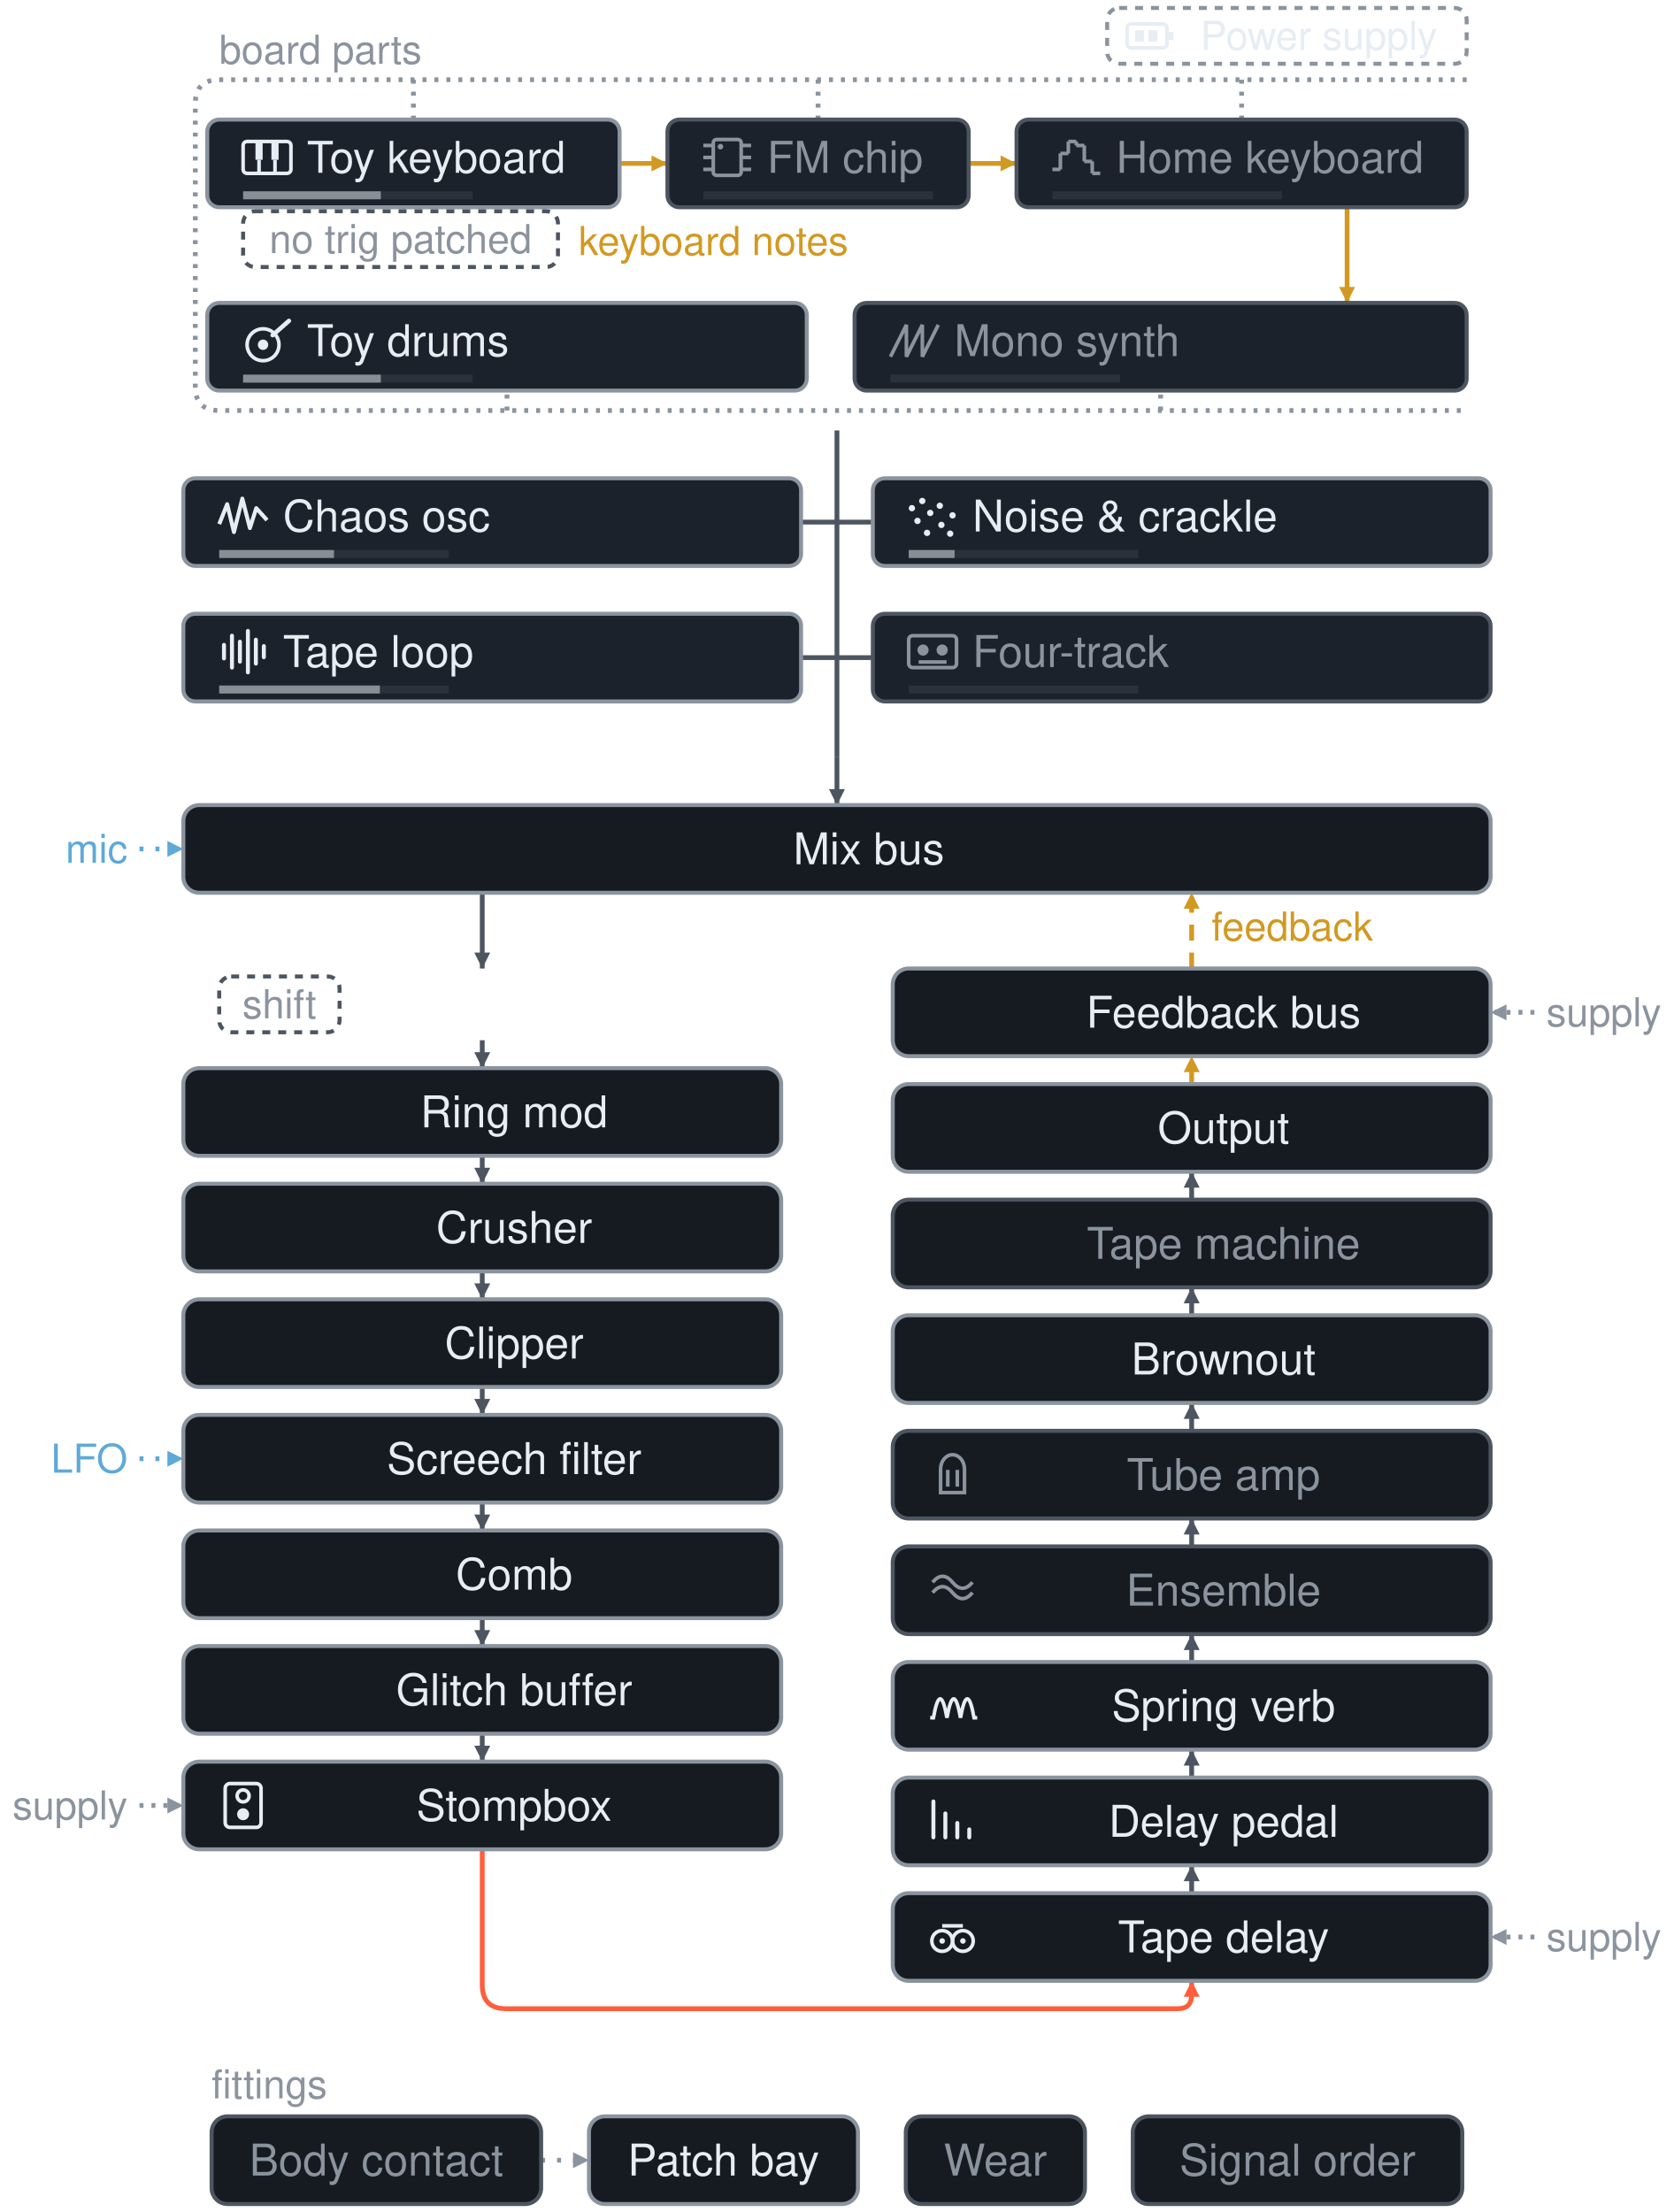
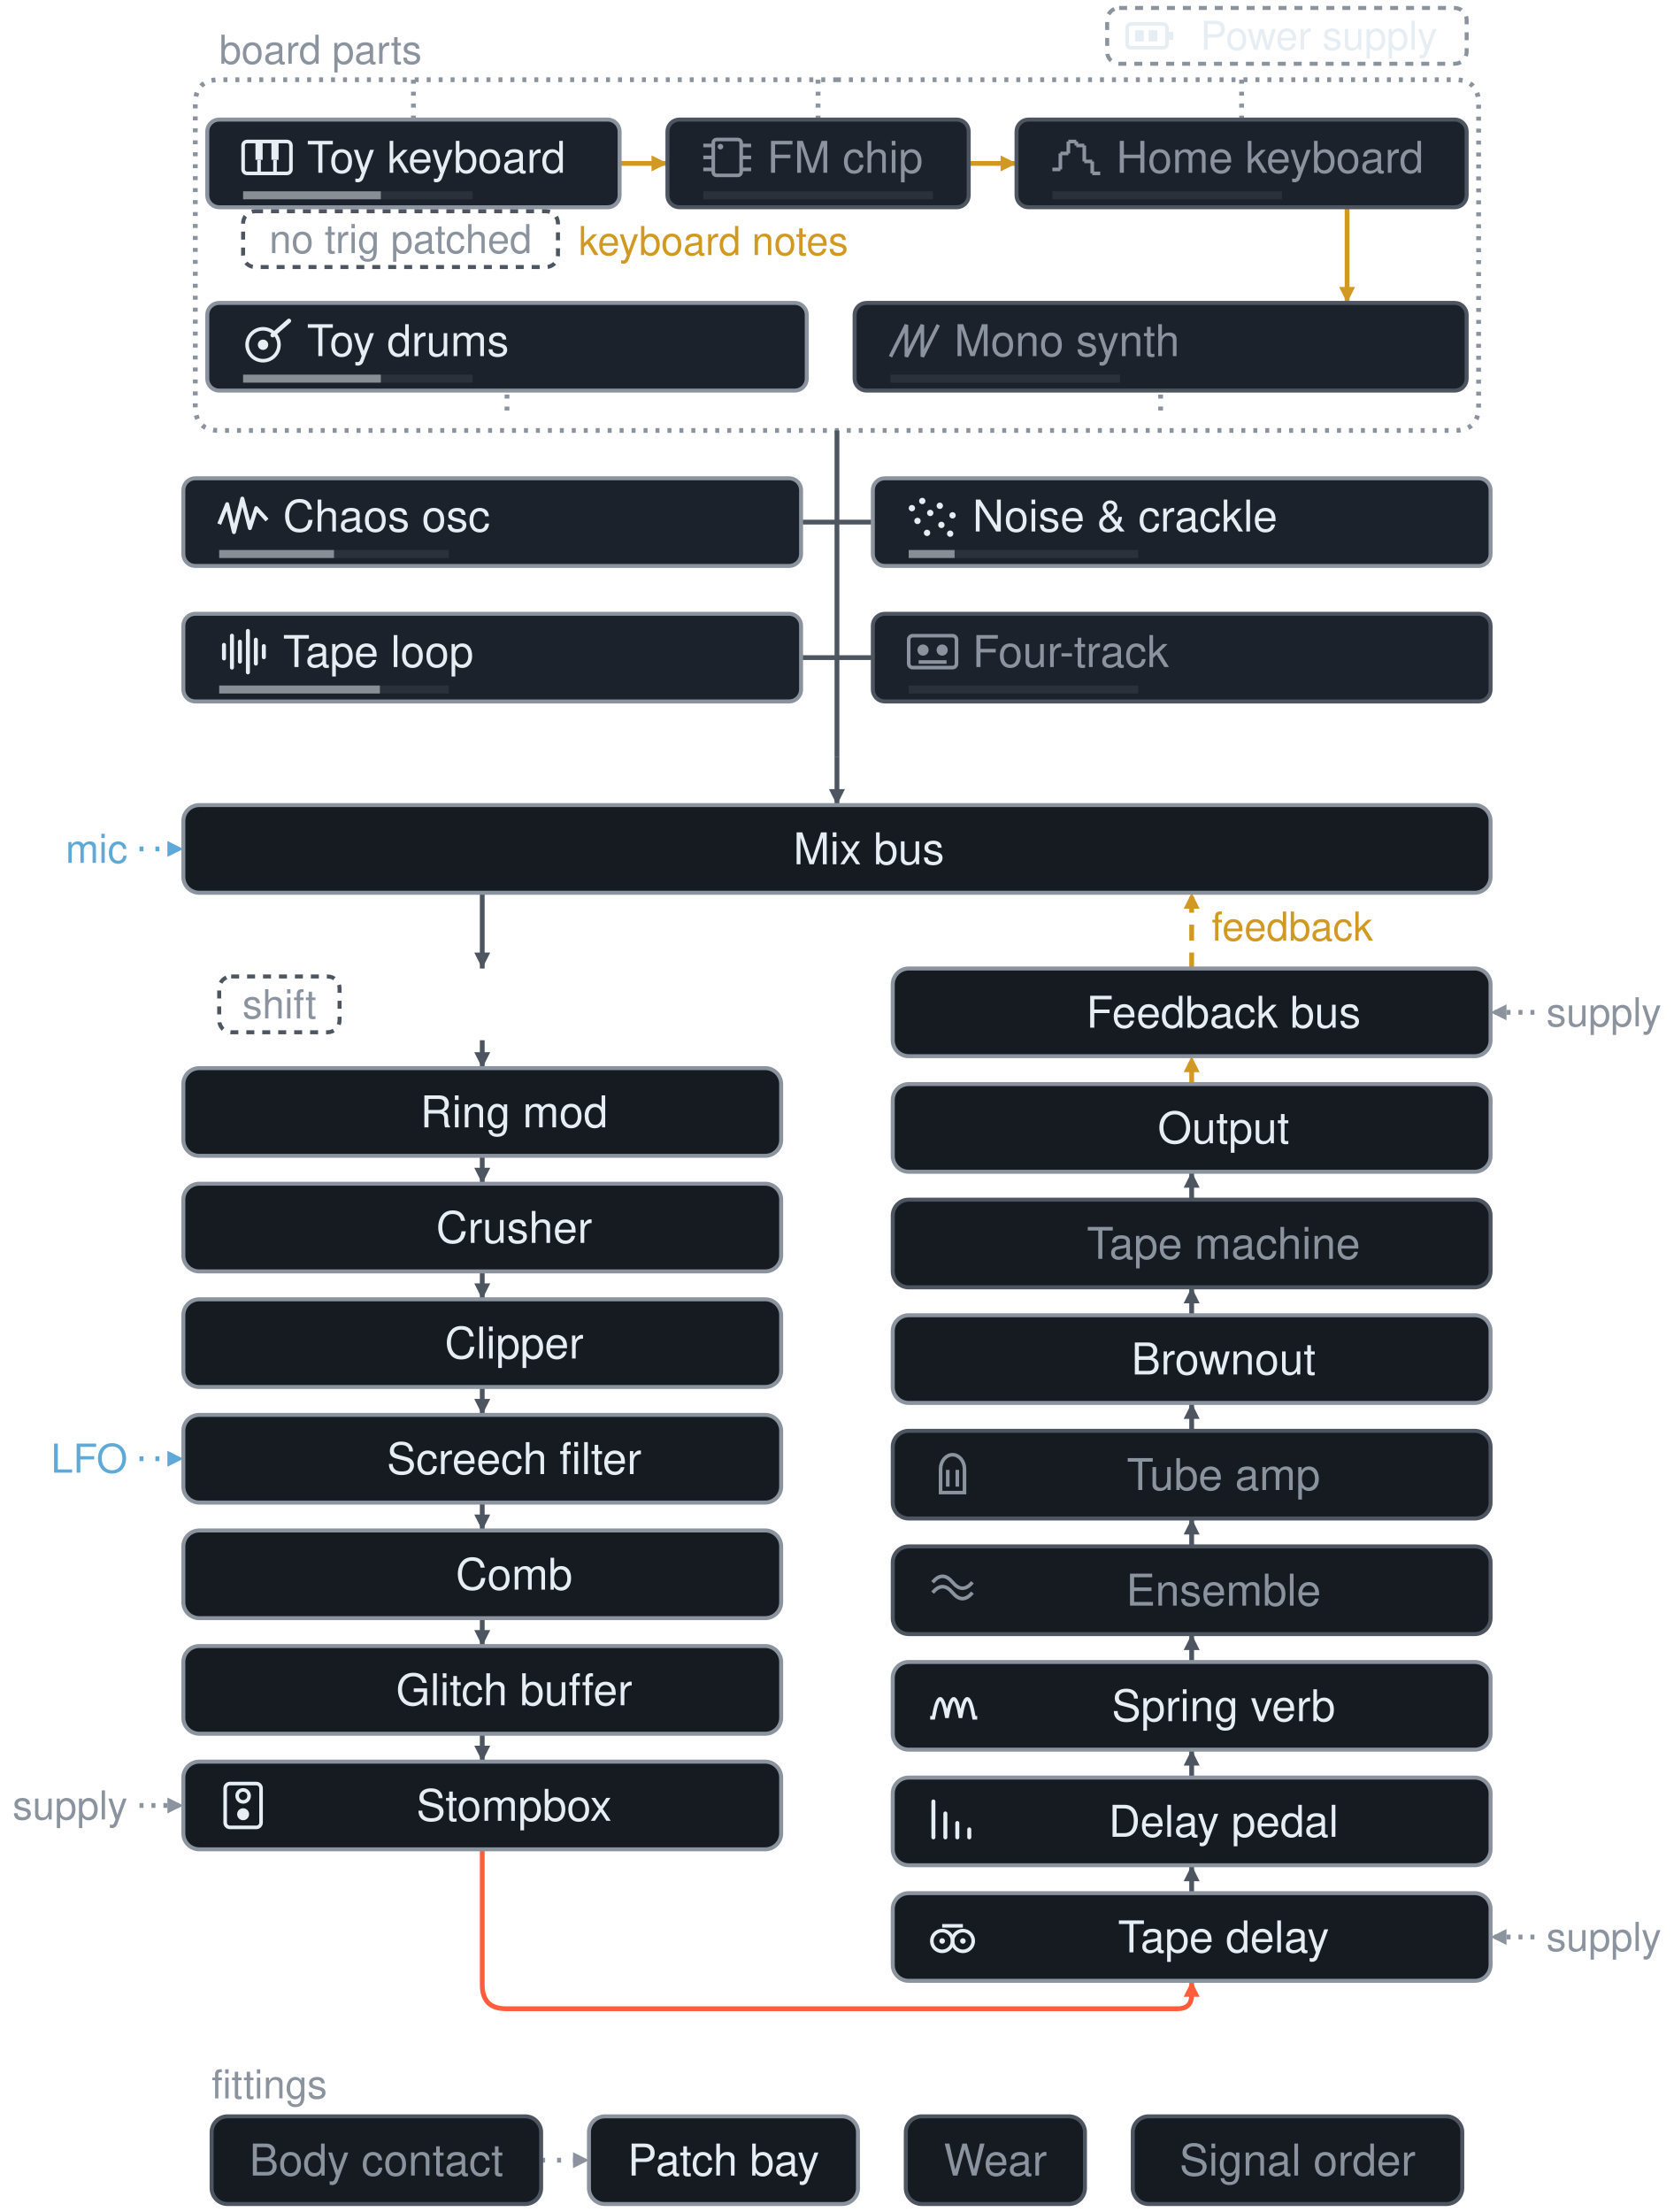
<svg xmlns="http://www.w3.org/2000/svg" viewBox="0 0 420 555" width="420" height="555" font-family="Helvetica, Arial, sans-serif">
  <g class="wire" data-wire="rail">
-     <path class="line" d="M 368 20 L 55 20 Q 49 20 49 26 L 49 97 Q 49 103 55 103 L 368 103" fill="none" stroke="#8b949e" stroke-width="1.2" stroke-dasharray="1 2" />
+     <path class="line" d="M 210 20 L 365 20 Q 371 20 371 26 L 371 102 Q 371 108 365 108 L 55 108 Q 49 108 49 102 L 49 26 Q 49 20 55 20 L 210 20" fill="none" stroke="#8b949e" stroke-width="1.2" stroke-dasharray="1 2" />
    <path class="head" d="" fill="#8b949e" />
  </g>
  <g class="wire" data-wire="rail-Toy_keyboard">
    <path class="line" d="M 103.73 20 L 103.73 30" fill="none" stroke="#8b949e" stroke-width="1.2" stroke-dasharray="1 2" />
    <path class="head" d="" fill="#8b949e" />
  </g>
  <g class="wire" data-wire="rail-Toy_drums">
    <path class="line" d="M 127.21 103 L 127.21 98" fill="none" stroke="#8b949e" stroke-width="1.2" stroke-dasharray="1 2" />
    <path class="head" d="" fill="#8b949e" />
  </g>
  <g class="wire" data-wire="rail-FM_chip">
    <path class="line" d="M 205.26 20 L 205.26 30" fill="none" stroke="#8b949e" stroke-width="1.2" stroke-dasharray="1 2" />
    <path class="head" d="" fill="#8b949e" />
  </g>
  <g class="wire" data-wire="rail-Home_keyboard">
    <path class="line" d="M 311.53 20 L 311.53 30" fill="none" stroke="#8b949e" stroke-width="1.2" stroke-dasharray="1 2" />
    <path class="head" d="" fill="#8b949e" />
  </g>
  <g class="wire" data-wire="rail-Mono_synth">
    <path class="line" d="M 291.21 103 L 291.21 98" fill="none" stroke="#8b949e" stroke-width="1.2" stroke-dasharray="1 2" />
    <path class="head" d="" fill="#8b949e" />
  </g>
  <g class="wire" data-wire="key-line">
    <path class="line" d="M 155.47 41 L 167.47 41" fill="none" stroke="#d29922" stroke-width="1.2" />
    <path class="head" d="M 167.47 41 L 163.47 43 L 163.47 39 Z" fill="#d29922" />
    <text x="179" y="64" fill="#d29922" font-size="10" text-anchor="middle">keyboard notes</text>
  </g>
  <g class="wire" data-wire="key-line-pcm">
    <path class="line" d="M 243.06 41 L 255.06 41" fill="none" stroke="#d29922" stroke-width="1.2" />
    <path class="head" d="M 255.06 41 L 251.06 43 L 251.06 39 Z" fill="#d29922" />
  </g>
  <g class="wire" data-wire="key-line-mono">
    <path class="line" d="M 338 52 L 338 76" fill="none" stroke="#d29922" stroke-width="1.2" />
    <path class="head" d="M 338 76 L 336 72 L 340 72 Z" fill="#d29922" />
  </g>
  <g class="wire" data-wire="board-out">
    <path class="line" d="M 210 108 L 210 190" fill="none" stroke="#4d5560" stroke-width="1.2" />
    <path class="head" d="" fill="#4d5560" />
  </g>
  <g class="wire" data-wire="Chaos_osc-out">
    <path class="line" d="M 201 131 L 210 131" fill="none" stroke="#4d5560" stroke-width="1.2" />
    <path class="head" d="" fill="#4d5560" />
  </g>
  <g class="wire" data-wire="Noise_crackle-out">
    <path class="line" d="M 219 131 L 210 131" fill="none" stroke="#4d5560" stroke-width="1.2" />
    <path class="head" d="" fill="#4d5560" />
  </g>
  <g class="wire" data-wire="Tape_loop-out">
    <path class="line" d="M 201 165 L 210 165" fill="none" stroke="#4d5560" stroke-width="1.2" />
    <path class="head" d="" fill="#4d5560" />
  </g>
  <g class="wire" data-wire="Four_track-out">
    <path class="line" d="M 219 165 L 210 165" fill="none" stroke="#4d5560" stroke-width="1.2" />
    <path class="head" d="" fill="#4d5560" />
  </g>
  <g class="wire" data-wire="collect-mix">
    <path class="line" d="M 210 190 L 210 202" fill="none" stroke="#4d5560" stroke-width="1.2" />
    <path class="head" d="M 210 202 L 208 198 L 212 198 Z" fill="#4d5560" />
  </g>
  <g class="wire" data-wire="mix-path">
    <path class="line" d="M 121 224 L 121 243" fill="none" stroke="#4d5560" stroke-width="1.2" />
    <path class="head" d="M 121 243 L 119 239 L 123 239 Z" fill="#4d5560" />
  </g>
  <g class="wire" data-wire="rack-Ring_mod">
    <path class="line" d="M 121 261 L 121 268" fill="none" stroke="#4d5560" stroke-width="1.2" />
    <path class="head" d="M 121 268 L 119 264 L 123 264 Z" fill="#4d5560" />
  </g>
  <g class="wire" data-wire="Ring_mod-Crusher">
    <path class="line" d="M 121 290 L 121 297" fill="none" stroke="#4d5560" stroke-width="1.2" />
    <path class="head" d="M 121 297 L 119 293 L 123 293 Z" fill="#4d5560" />
  </g>
  <g class="wire" data-wire="Crusher-Clipper">
    <path class="line" d="M 121 319 L 121 326" fill="none" stroke="#4d5560" stroke-width="1.2" />
    <path class="head" d="M 121 326 L 119 322 L 123 322 Z" fill="#4d5560" />
  </g>
  <g class="wire" data-wire="Clipper-Screech_filter">
    <path class="line" d="M 121 348 L 121 355" fill="none" stroke="#4d5560" stroke-width="1.2" />
    <path class="head" d="M 121 355 L 119 351 L 123 351 Z" fill="#4d5560" />
  </g>
  <g class="wire" data-wire="Screech_filter-Comb">
    <path class="line" d="M 121 377 L 121 384" fill="none" stroke="#4d5560" stroke-width="1.2" />
    <path class="head" d="M 121 384 L 119 380 L 123 380 Z" fill="#4d5560" />
  </g>
  <g class="wire" data-wire="Comb-Glitch_buffer">
    <path class="line" d="M 121 406 L 121 413" fill="none" stroke="#4d5560" stroke-width="1.2" />
    <path class="head" d="M 121 413 L 119 409 L 123 409 Z" fill="#4d5560" />
  </g>
  <g class="wire" data-wire="Glitch_buffer-Stompbox">
    <path class="line" d="M 121 435 L 121 442" fill="none" stroke="#4d5560" stroke-width="1.2" />
    <path class="head" d="M 121 442 L 119 438 L 123 438 Z" fill="#4d5560" />
  </g>
  <g class="wire" data-wire="Tape_delay-Delay_pedal">
    <path class="line" d="M 299 475 L 299 468" fill="none" stroke="#4d5560" stroke-width="1.2" />
    <path class="head" d="M 299 468 L 301 472 L 297 472 Z" fill="#4d5560" />
  </g>
  <g class="wire" data-wire="Delay_pedal-Spring_verb">
    <path class="line" d="M 299 446 L 299 439" fill="none" stroke="#4d5560" stroke-width="1.2" />
    <path class="head" d="M 299 439 L 301 443 L 297 443 Z" fill="#4d5560" />
  </g>
  <g class="wire" data-wire="Spring_verb-Ensemble">
    <path class="line" d="M 299 417 L 299 410" fill="none" stroke="#4d5560" stroke-width="1.2" />
    <path class="head" d="M 299 410 L 301 414 L 297 414 Z" fill="#4d5560" />
  </g>
  <g class="wire" data-wire="Ensemble-Tube_amp">
    <path class="line" d="M 299 388 L 299 381" fill="none" stroke="#4d5560" stroke-width="1.2" />
    <path class="head" d="M 299 381 L 301 385 L 297 385 Z" fill="#4d5560" />
  </g>
  <g class="wire" data-wire="Tube_amp-Brownout">
    <path class="line" d="M 299 359 L 299 352" fill="none" stroke="#4d5560" stroke-width="1.2" />
    <path class="head" d="M 299 352 L 301 356 L 297 356 Z" fill="#4d5560" />
  </g>
  <g class="wire" data-wire="Brownout-Tape_machine">
    <path class="line" d="M 299 330 L 299 323" fill="none" stroke="#4d5560" stroke-width="1.2" />
    <path class="head" d="M 299 323 L 301 327 L 297 327 Z" fill="#4d5560" />
  </g>
  <g class="wire" data-wire="Tape_machine-Output">
    <path class="line" d="M 299 301 L 299 294" fill="none" stroke="#4d5560" stroke-width="1.2" />
    <path class="head" d="M 299 294 L 301 298 L 297 298 Z" fill="#4d5560" />
  </g>
  <g class="wire" data-wire="fold">
    <path class="line" d="M 121 464 L 121 498 Q 121 504 127 504 L 295.5 504 Q 299 504 299 500.5 L 299 497" fill="none" stroke="#ff5d3b" stroke-width="1.2" />
    <path class="head" d="M 299 497 L 301 501 L 297 501 Z" fill="#ff5d3b" />
  </g>
  <g class="wire" data-wire="fb-out">
    <path class="line" d="M 299 272 L 299 265" fill="none" stroke="#d29922" stroke-width="1.2" stroke-dasharray="4 3" />
    <path class="head" d="M 299 265 L 301 269 L 297 269 Z" fill="#d29922" />
  </g>
  <g class="wire" data-wire="fb-home">
    <path class="line" d="M 299 243 L 299 224" fill="none" stroke="#d29922" stroke-width="1.2" stroke-dasharray="4 3" />
    <path class="head" d="M 299 224 L 301 228 L 297 228 Z" fill="#d29922" />
    <text x="304" y="236" fill="#d29922" font-size="10" text-anchor="start">feedback</text>
  </g>
  <g class="wire" data-wire="pad-bay">
    <path class="line" d="M 135.78 542 L 147.78 542" fill="none" stroke="#8b949e" stroke-width="1.2" stroke-dasharray="1 3" />
    <path class="head" d="M 147.78 542 L 143.78 544 L 143.78 540 Z" fill="#8b949e" />
  </g>
  <g class="wire" data-wire="mic-wire">
    <path class="line" d="M 35 213 L 46 213" fill="none" stroke="#5ea9d8" stroke-width="1.2" stroke-dasharray="1 3" />
    <path class="head" d="M 46 213 L 42 215 L 42 211 Z" fill="#5ea9d8" />
  </g>
  <g class="wire" data-wire="rail-Feedback_bus-wire">
    <path class="line" d="M 385 254 L 374 254" fill="none" stroke="#8b949e" stroke-width="1.2" stroke-dasharray="1 2" />
    <path class="head" d="M 374 254 L 378 252 L 378 256 Z" fill="#8b949e" />
  </g>
  <g class="wire" data-wire="wire0-wire">
    <path class="line" d="M 35 366 L 46 366" fill="none" stroke="#5ea9d8" stroke-width="1.2" stroke-dasharray="1 3" />
    <path class="head" d="M 46 366 L 42 368 L 42 364 Z" fill="#5ea9d8" />
  </g>
  <g class="wire" data-wire="rail-Stompbox-wire">
    <path class="line" d="M 35 453 L 46 453" fill="none" stroke="#8b949e" stroke-width="1.2" stroke-dasharray="1 2" />
    <path class="head" d="M 46 453 L 42 455 L 42 451 Z" fill="#8b949e" />
  </g>
  <g class="wire" data-wire="rail-Tape_delay-wire">
    <path class="line" d="M 385 486 L 374 486" fill="none" stroke="#8b949e" stroke-width="1.2" stroke-dasharray="1 2" />
    <path class="head" d="M 374 486 L 378 484 L 378 488 Z" fill="#8b949e" />
  </g>
  <g class="node">
    <text x="55" y="16" fill="#8b949e" font-size="10" text-anchor="start">board parts</text>
  </g>
  <g class="node">
    <rect class="box" x="52" y="30" width="103.467" height="22" rx="3" fill="#1c222b" stroke="#8b949e" stroke-width="1" />
    <g class="glyph">
      <rect x="61" y="35.5" width="12" height="8" rx="1" fill="none" stroke="#e6edf3" stroke-width="0.9" />
      <path d="M 65 40.1 V 43.5 M 69 40.1 V 43.5" stroke="#e6edf3" stroke-width="0.9" />
      <rect x="64.1" y="35.5" width="1.8" height="4.6" fill="#e6edf3" />
      <rect x="68.1" y="35.5" width="1.8" height="4.6" fill="#e6edf3" />
    </g>
    <text x="77" y="43.35" fill="#e6edf3" font-size="11" text-anchor="start">Toy keyboard</text>
    <rect x="61" y="48" width="57.592" height="2" fill="#4d5560" fill-opacity="0.3" />
    <rect x="61" y="48" width="34.555" height="2" fill="#e6edf3" fill-opacity="0.5" />
  </g>
  <g class="node">
    <rect class="box" x="52" y="76" width="150.427" height="22" rx="3" fill="#1c222b" stroke="#8b949e" stroke-width="1" />
    <g class="glyph">
      <circle cx="66" cy="86.5" r="4" fill="none" stroke="#e6edf3" stroke-width="0.9" />
      <circle cx="66" cy="86.5" r="1.3" fill="#e6edf3" />
      <path d="M 72.5 80.5 L 68.4 84.1" stroke="#e6edf3" stroke-width="1.1" stroke-linecap="round" />
    </g>
    <text x="77" y="89.35" fill="#e6edf3" font-size="11" text-anchor="start">Toy drums</text>
    <rect x="61" y="94" width="57.592" height="2" fill="#4d5560" fill-opacity="0.3" />
    <rect x="61" y="94" width="34.555" height="2" fill="#e6edf3" fill-opacity="0.5" />
  </g>
  <g class="node">
    <rect class="box" x="167.467" y="30" width="75.592" height="22" rx="3" fill="#1c222b" stroke="#4d5560" stroke-width="1" />
    <g class="glyph">
      <rect x="178.967" y="35" width="7" height="9" rx="0.8" fill="none" stroke="#8b949e" stroke-width="0.9" />
      <path d="M 176.467 36.5 h 2.5 M 185.967 36.5 h 2.5 M 176.467 39.5 h 2.5 M 185.967 39.5 h 2.5 M 176.467 42.5 h 2.5 M 185.967 42.5 h 2.5" stroke="#8b949e" stroke-width="0.9" />
      <circle cx="180.767" cy="36.8" r="0.7" fill="#8b949e" />
    </g>
    <text x="192.467" y="43.35" fill="#8b949e" font-size="11" text-anchor="start">FM chip</text>
    <rect x="176.467" y="48" width="57.592" height="2" fill="#4d5560" fill-opacity="0.3" />
  </g>
  <g class="node">
    <rect class="box" x="255.058" y="30" width="112.942" height="22" rx="3" fill="#1c222b" stroke="#4d5560" stroke-width="1" />
    <g class="glyph">
      <path d="M 264.058 42.5 h 2 M 266.058 38.5 h 2 M 268.058 35.5 h 2 M 270.058 36.5 h 2 M 272.058 40.5 h 2 M 274.058 43.5 h 2 M 266.058 42.5 V 38.5 M 268.058 38.5 V 35.5 M 270.058 35.5 V 36.5 M 272.058 36.5 V 40.5 M 274.058 40.5 V 43.5" fill="none" stroke="#8b949e" stroke-width="0.9" stroke-linejoin="miter" />
    </g>
    <text x="280.058" y="43.35" fill="#8b949e" font-size="11" text-anchor="start">Home keyboard</text>
    <rect x="264.058" y="48" width="57.592" height="2" fill="#4d5560" fill-opacity="0.3" />
  </g>
  <g class="node">
    <rect class="box" x="214.427" y="76" width="153.573" height="22" rx="3" fill="#1c222b" stroke="#4d5560" stroke-width="1" />
    <g class="glyph">
      <path d="M 223.427 89.5 L 227.427 81.5 V 89.5 L 231.427 81.5 V 89.5 L 235.427 81.5" fill="none" stroke="#8b949e" stroke-width="0.9" stroke-linejoin="miter" />
    </g>
    <text x="239.427" y="89.35" fill="#8b949e" font-size="11" text-anchor="start">Mono synth</text>
    <rect x="223.427" y="94" width="57.592" height="2" fill="#4d5560" fill-opacity="0.3" />
  </g>
  <g class="node">
    <rect class="box" x="46" y="120" width="155" height="22" rx="3" fill="#1c222b" stroke="#8b949e" stroke-width="1" />
    <g class="glyph">
      <path d="M 55 131.5 L 57 126.5 L 58.7 133.5 L 60.8 125.1 L 62.7 132.5 L 64.3 127.5 L 67 130.5" fill="none" stroke="#e6edf3" stroke-width="1" stroke-linejoin="round" />
    </g>
    <text x="71" y="133.35" fill="#e6edf3" font-size="11" text-anchor="start">Chaos osc</text>
    <rect x="55" y="138" width="57.592" height="2" fill="#4d5560" fill-opacity="0.3" />
    <rect x="55" y="138" width="28.796" height="2" fill="#e6edf3" fill-opacity="0.5" />
  </g>
  <g class="node">
    <rect class="box" x="219" y="120" width="155" height="22" rx="3" fill="#1c222b" stroke="#8b949e" stroke-width="1" />
    <g class="glyph">
      <path d="M 228.8 126.7 a 0.8 0.8 0 1 0 0.01 0 M 231.4 124.9 a 0.8 0.8 0 1 0 0.01 0 M 230.2 129.9 a 0.8 0.8 0 1 0 0.01 0 M 233.4 127.9 a 0.8 0.8 0 1 0 0.01 0 M 232.6 132.9 a 0.8 0.8 0 1 0 0.01 0 M 235.8 126.1 a 0.8 0.8 0 1 0 0.01 0 M 236.2 130.9 a 0.8 0.8 0 1 0 0.01 0 M 239 128.5 a 0.8 0.8 0 1 0 0.01 0 M 238.4 133.1 a 0.8 0.8 0 1 0 0.01 0" fill="#e6edf3" />
    </g>
    <text x="244" y="133.35" fill="#e6edf3" font-size="11" text-anchor="start">Noise &amp; crackle</text>
    <rect x="228" y="138" width="57.592" height="2" fill="#4d5560" fill-opacity="0.3" />
    <rect x="228" y="138" width="11.518" height="2" fill="#e6edf3" fill-opacity="0.5" />
  </g>
  <g class="node">
    <rect class="box" x="46" y="154" width="155" height="22" rx="3" fill="#1c222b" stroke="#8b949e" stroke-width="1" />
    <g class="glyph">
      <path d="M 56.2 161.8 v 3.4 M 58.2 159.5 v 8 M 60.2 161 v 5 M 62.2 158.3 v 10.4 M 64.2 160.5 v 6 M 66.2 162.1 v 2.8" stroke="#e6edf3" stroke-width="1" stroke-linecap="round" />
    </g>
    <text x="71" y="167.35" fill="#e6edf3" font-size="11" text-anchor="start">Tape loop</text>
    <rect x="55" y="172" width="57.592" height="2" fill="#4d5560" fill-opacity="0.3" />
    <rect x="55" y="172" width="40.314" height="2" fill="#e6edf3" fill-opacity="0.5" />
  </g>
  <g class="node">
    <rect class="box" x="219" y="154" width="155" height="22" rx="3" fill="#1c222b" stroke="#4d5560" stroke-width="1" />
    <g class="glyph">
      <rect x="228" y="159.5" width="12" height="8" rx="1" fill="none" stroke="#8b949e" stroke-width="0.9" />
      <circle cx="231.6" cy="163.1" r="1.4" fill="#8b949e" />
      <circle cx="236.4" cy="163.1" r="1.4" fill="#8b949e" />
      <path d="M 230.5 166.1 h 7" stroke="#8b949e" stroke-width="0.9" />
    </g>
    <text x="244" y="167.35" fill="#8b949e" font-size="11" text-anchor="start">Four-track</text>
    <rect x="228" y="172" width="57.592" height="2" fill="#4d5560" fill-opacity="0.3" />
  </g>
  <g class="node">
    <rect class="box" x="46" y="202" width="328" height="22" rx="4" fill="#161b22" stroke="#8b949e" stroke-width="1" />
    <text x="218" y="216.85" fill="#e6edf3" font-size="11" text-anchor="middle">Mix bus</text>
  </g>
  <g class="node" />
  <g class="node">
    <rect class="box" x="46" y="268" width="150" height="22" rx="4" fill="#161b22" stroke="#8b949e" stroke-width="1" />
    <text x="129" y="282.85" fill="#e6edf3" font-size="11" text-anchor="middle">Ring mod</text>
  </g>
  <g class="node">
    <rect class="box" x="46" y="297" width="150" height="22" rx="4" fill="#161b22" stroke="#8b949e" stroke-width="1" />
    <text x="129" y="311.85" fill="#e6edf3" font-size="11" text-anchor="middle">Crusher</text>
  </g>
  <g class="node">
    <rect class="box" x="46" y="326" width="150" height="22" rx="4" fill="#161b22" stroke="#8b949e" stroke-width="1" />
    <text x="129" y="340.85" fill="#e6edf3" font-size="11" text-anchor="middle">Clipper</text>
  </g>
  <g class="node">
    <rect class="box" x="46" y="355" width="150" height="22" rx="4" fill="#161b22" stroke="#8b949e" stroke-width="1" />
    <text x="129" y="369.85" fill="#e6edf3" font-size="11" text-anchor="middle">Screech filter</text>
  </g>
  <g class="node">
    <rect class="box" x="46" y="384" width="150" height="22" rx="4" fill="#161b22" stroke="#8b949e" stroke-width="1" />
    <text x="129" y="398.85" fill="#e6edf3" font-size="11" text-anchor="middle">Comb</text>
  </g>
  <g class="node">
    <rect class="box" x="46" y="413" width="150" height="22" rx="4" fill="#161b22" stroke="#8b949e" stroke-width="1" />
    <text x="129" y="427.85" fill="#e6edf3" font-size="11" text-anchor="middle">Glitch buffer</text>
  </g>
  <g class="node">
    <rect class="box" x="46" y="442" width="150" height="22" rx="4" fill="#161b22" stroke="#8b949e" stroke-width="1" />
    <g class="glyph">
      <rect x="56.5" y="447.5" width="9" height="11" rx="1.2" fill="none" stroke="#e6edf3" stroke-width="0.9" />
      <circle cx="61" cy="450.6" r="1.5" fill="none" stroke="#e6edf3" stroke-width="0.9" />
      <circle cx="61" cy="455.2" r="1.5" fill="#e6edf3" />
    </g>
    <text x="129" y="456.85" fill="#e6edf3" font-size="11" text-anchor="middle">Stompbox</text>
  </g>
  <g class="node">
    <rect class="box" x="224" y="475" width="150" height="22" rx="4" fill="#161b22" stroke="#8b949e" stroke-width="1" />
    <g class="glyph">
      <circle cx="236.4" cy="487" r="2.6" fill="none" stroke="#e6edf3" stroke-width="0.9" />
      <circle cx="236.4" cy="487" r="0.7" fill="#e6edf3" />
      <circle cx="241.6" cy="487" r="2.6" fill="none" stroke="#e6edf3" stroke-width="0.9" />
      <circle cx="241.6" cy="487" r="0.7" fill="#e6edf3" />
      <path d="M 236.4 483.2 H 241.6" stroke="#e6edf3" stroke-width="0.9" />
    </g>
    <text x="307" y="489.85" fill="#e6edf3" font-size="11" text-anchor="middle">Tape delay</text>
  </g>
  <g class="node">
    <rect class="box" x="224" y="446" width="150" height="22" rx="4" fill="#161b22" stroke="#8b949e" stroke-width="1" />
    <g class="glyph">
      <path d="M 234.2 461 v -9 M 237.2 461 v -6 M 240.2 461 v -3.6 M 243.2 461 v -2" stroke="#e6edf3" stroke-width="1" stroke-linecap="round" />
    </g>
    <text x="307" y="460.85" fill="#e6edf3" font-size="11" text-anchor="middle">Delay pedal</text>
  </g>
  <g class="node">
    <rect class="box" x="224" y="417" width="150" height="22" rx="4" fill="#161b22" stroke="#8b949e" stroke-width="1" />
    <g class="glyph">
      <path d="M 233.4 431 h 0.8 q 1.7 -9.5 3.4 0 q 1.7 -9.5 3.4 0 q 1.7 -9.5 3.4 0 h 0.8" fill="none" stroke="#e6edf3" stroke-width="0.9" />
    </g>
    <text x="307" y="431.85" fill="#e6edf3" font-size="11" text-anchor="middle">Spring verb</text>
  </g>
  <g class="node">
    <rect class="box" x="224" y="388" width="150" height="22" rx="4" fill="#161b22" stroke="#4d5560" stroke-width="1" />
    <g class="glyph">
      <path d="M 234 397 q 2.5 -3 5 0 q 2.5 3 5 0" fill="none" stroke="#8b949e" stroke-width="0.9" />
      <path d="M 234 399.6 q 2.5 -3 5 0 q 2.5 3 5 0" fill="none" stroke="#8b949e" stroke-width="0.9" />
    </g>
    <text x="307" y="402.85" fill="#8b949e" font-size="11" text-anchor="middle">Ensemble</text>
  </g>
  <g class="node">
    <rect class="box" x="224" y="359" width="150" height="22" rx="4" fill="#161b22" stroke="#4d5560" stroke-width="1" />
    <g class="glyph">
      <path d="M 236 374.5 V 368.6 a 3 3.6 0 0 1 6 0 V 374.5 z" fill="none" stroke="#8b949e" stroke-width="0.9" />
      <path d="M 237.8 373 V 368.8 M 240.2 373 V 368.8" fill="none" stroke="#8b949e" stroke-width="0.9" />
    </g>
    <text x="307" y="373.85" fill="#8b949e" font-size="11" text-anchor="middle">Tube amp</text>
  </g>
  <g class="node">
    <rect class="box" x="224" y="330" width="150" height="22" rx="4" fill="#161b22" stroke="#8b949e" stroke-width="1" />
    <text x="307" y="344.85" fill="#e6edf3" font-size="11" text-anchor="middle">Brownout</text>
  </g>
  <g class="node">
    <rect class="box" x="224" y="301" width="150" height="22" rx="4" fill="#161b22" stroke="#4d5560" stroke-width="1" />
    <text x="307" y="315.85" fill="#8b949e" font-size="11" text-anchor="middle">Tape machine</text>
  </g>
  <g class="node">
    <rect class="box" x="224" y="272" width="150" height="22" rx="4" fill="#161b22" stroke="#8b949e" stroke-width="1" />
    <text x="307" y="286.85" fill="#e6edf3" font-size="11" text-anchor="middle">Output</text>
  </g>
  <g class="node">
    <rect class="box" x="224" y="243" width="150" height="22" rx="4" fill="#161b22" stroke="#8b949e" stroke-width="1" />
    <text x="307" y="257.85" fill="#e6edf3" font-size="11" text-anchor="middle">Feedback bus</text>
  </g>
  <g class="node">
    <rect class="box" x="53.095" y="531" width="82.68" height="22" rx="4" fill="#161b22" stroke="#4d5560" stroke-width="1" />
    <text x="94.435" y="545.85" fill="#8b949e" font-size="11" text-anchor="middle">Body contact</text>
  </g>
  <g class="node">
    <rect class="box" x="147.775" y="531" width="67.5" height="22" rx="4" fill="#161b22" stroke="#8b949e" stroke-width="1" />
    <text x="181.525" y="545.85" fill="#e6edf3" font-size="11" text-anchor="middle">Patch bay</text>
  </g>
  <g class="node">
    <rect class="box" x="227.275" y="531" width="44.95" height="22" rx="4" fill="#161b22" stroke="#4d5560" stroke-width="1" />
    <text x="249.75" y="545.85" fill="#8b949e" font-size="11" text-anchor="middle">Wear</text>
  </g>
  <g class="node">
    <rect class="box" x="284.225" y="531" width="82.68" height="22" rx="4" fill="#161b22" stroke="#4d5560" stroke-width="1" />
    <text x="325.565" y="545.85" fill="#8b949e" font-size="11" text-anchor="middle">Signal order</text>
  </g>
  <g class="node">
    <rect class="box" x="55" y="245" width="30.2" height="14" rx="3" fill="none" stroke="#4d5560" stroke-dasharray="2 2" />
    <text x="70.1" y="255.5" fill="#8b949e" font-size="10" text-anchor="middle">shift</text>
  </g>
  <g class="node">
    <rect class="box" x="61" y="53" width="79" height="14" rx="3" fill="none" stroke="#4d5560" stroke-dasharray="2 2" />
    <text x="100.5" y="63.5" fill="#8b949e" font-size="10" text-anchor="middle">no trig patched</text>
  </g>
  <g class="node rail-chip">
    <rect class="box" x="277.8" y="2" width="90.2" height="14" rx="3" fill="none" stroke="#8b949e" stroke-dasharray="2 2" />
    <g class="glyph">
      <rect x="282.8" y="6" width="10" height="6" rx="1" fill="none" stroke="#e6edf3" stroke-width="0.9" />
      <rect x="292.8" y="8" width="1.6" height="2" fill="#e6edf3" />
      <rect x="284.8" y="7.6" width="2.2" height="2.8" fill="#e6edf3" />
      <rect x="288.2" y="7.6" width="2.2" height="2.8" fill="#e6edf3" />
    </g>
    <text x="330.9" y="12.5" fill="#e6edf3" font-size="10" text-anchor="middle">Power supply</text>
  </g>
  <g class="tap">
    <text x="32" y="216.5" fill="#5ea9d8" font-size="10" text-anchor="end">mic</text>
  </g>
  <g class="tap">
    <text x="388" y="257.5" fill="#8b949e" font-size="10" text-anchor="start">supply</text>
  </g>
  <g class="tap">
    <text x="32" y="369.5" fill="#5ea9d8" font-size="10" text-anchor="end">LFO</text>
  </g>
  <g class="tap">
    <text x="32" y="456.5" fill="#8b949e" font-size="10" text-anchor="end">supply</text>
  </g>
  <g class="tap">
    <text x="388" y="489.5" fill="#8b949e" font-size="10" text-anchor="start">supply</text>
  </g>
  <g class="tap">
    <text x="53.095" y="526.5" fill="#8b949e" font-size="10" text-anchor="start">fittings</text>
  </g>
</svg>
